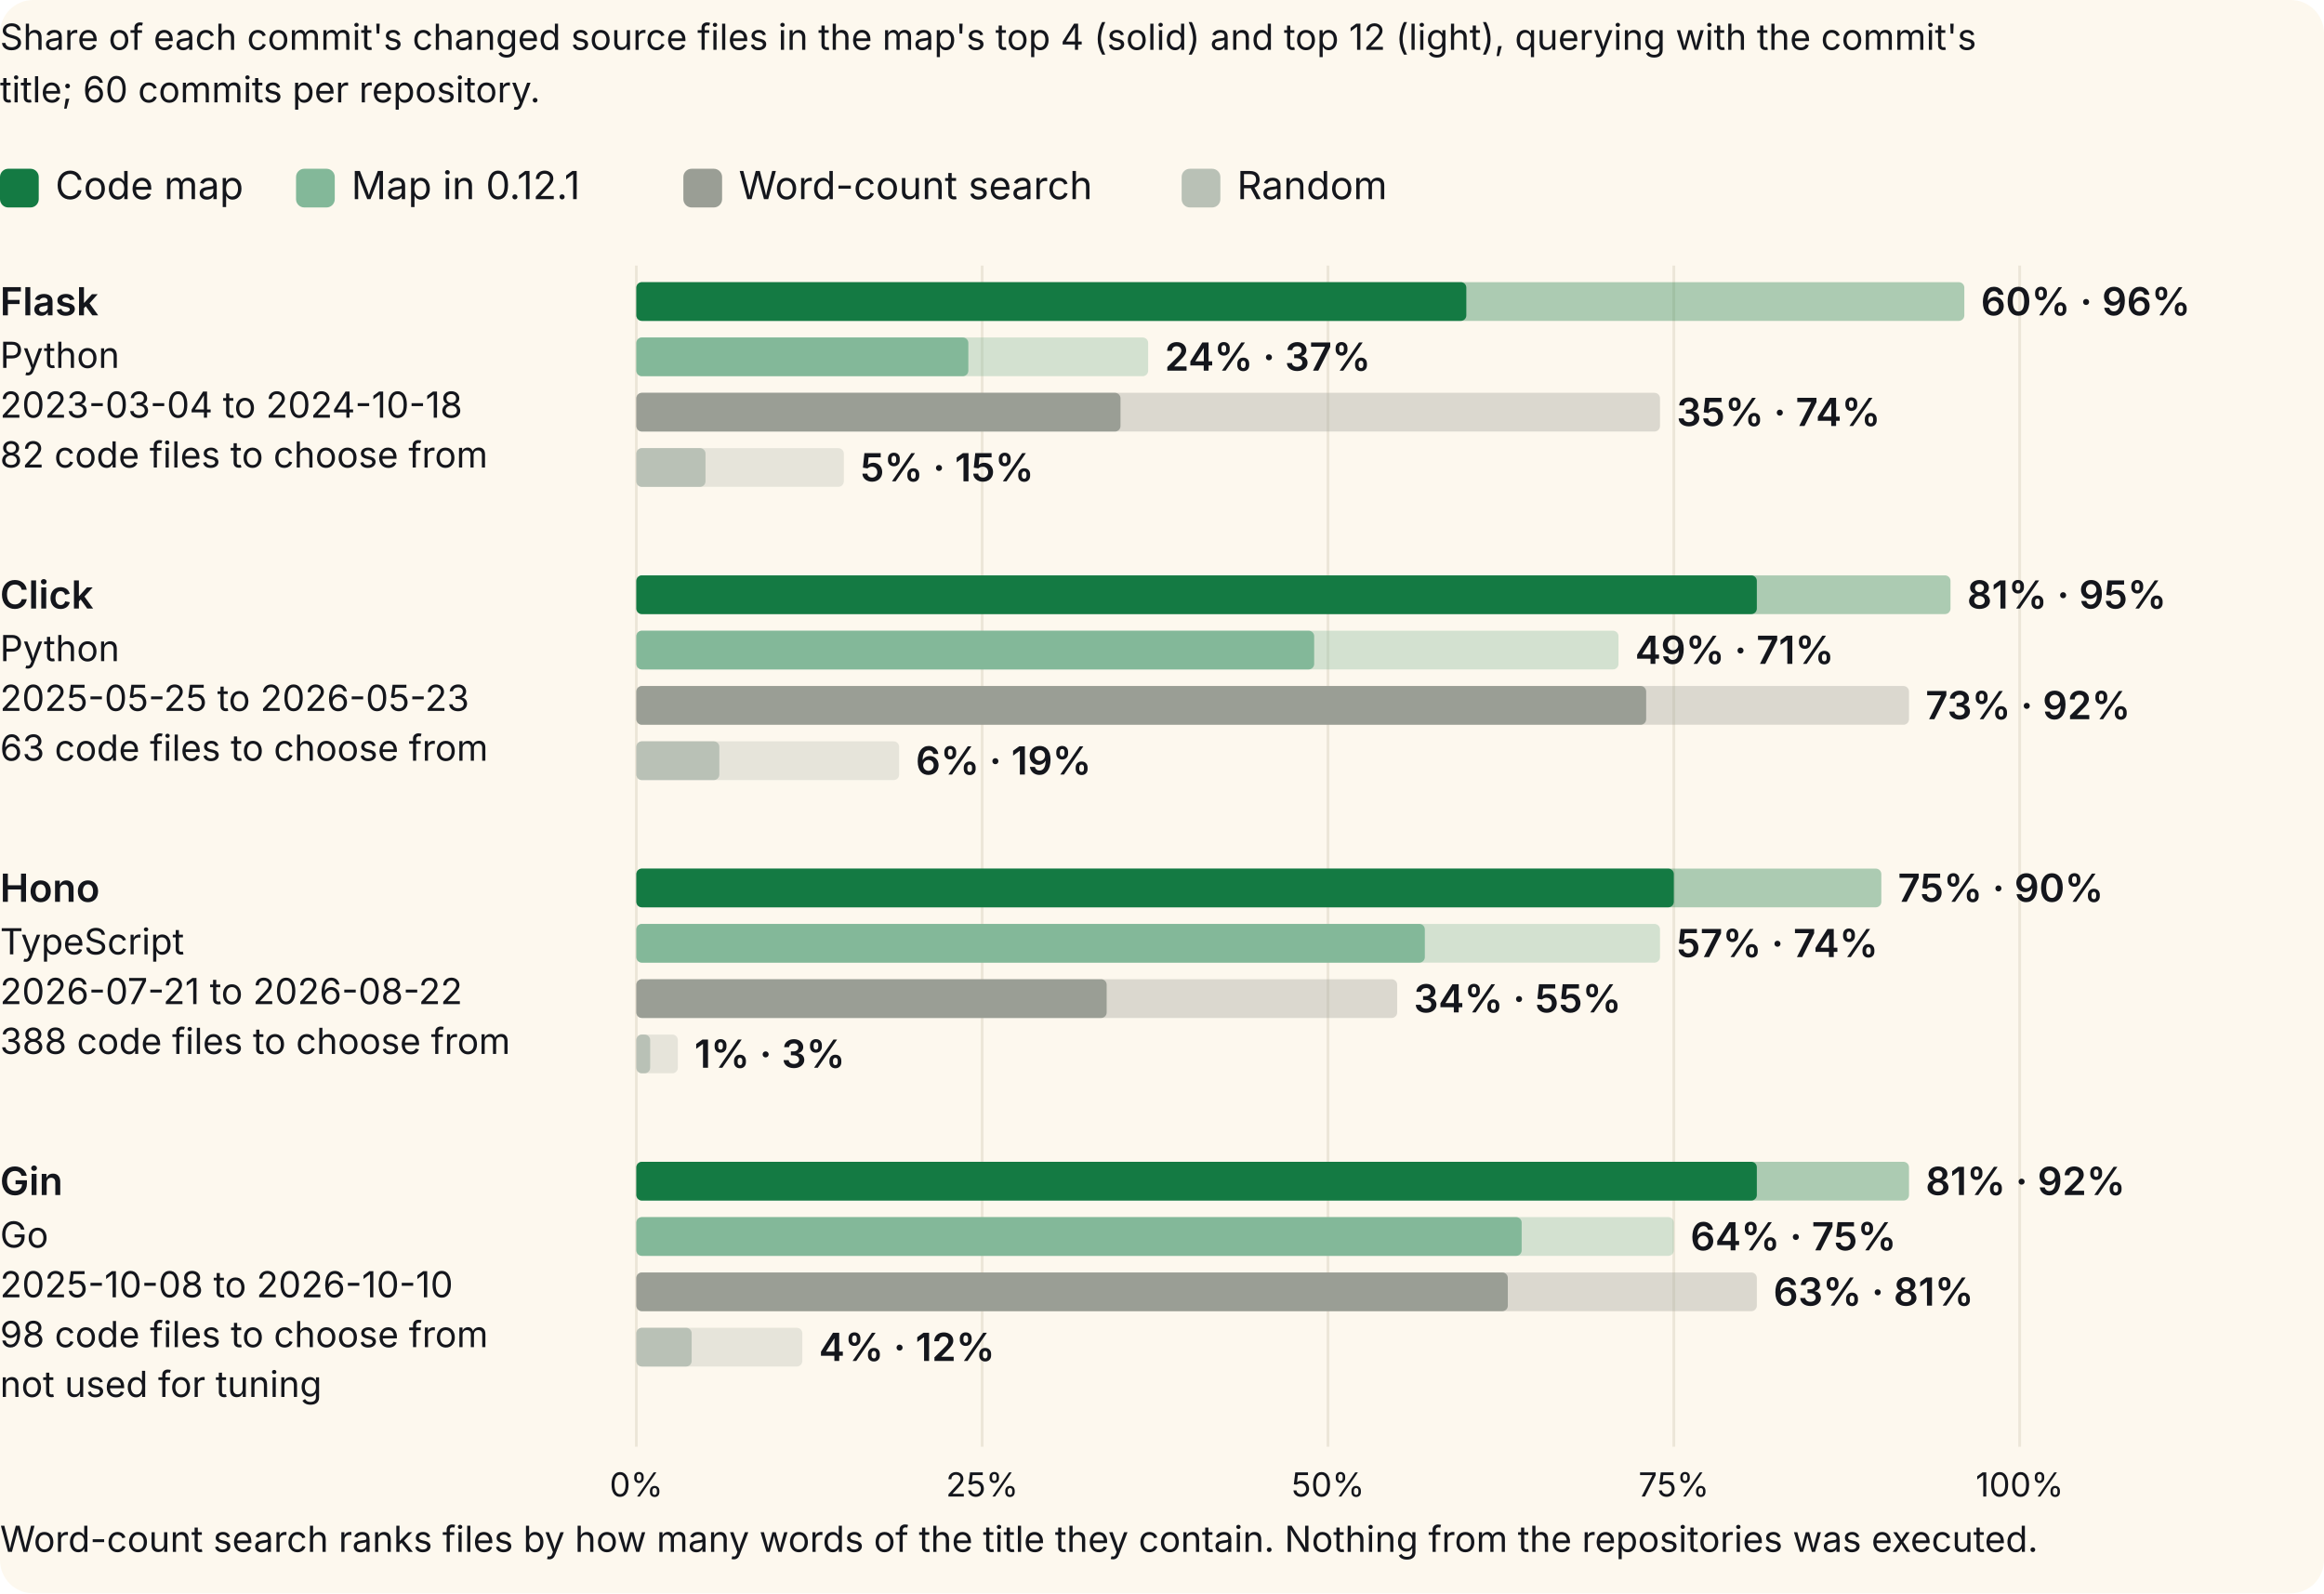
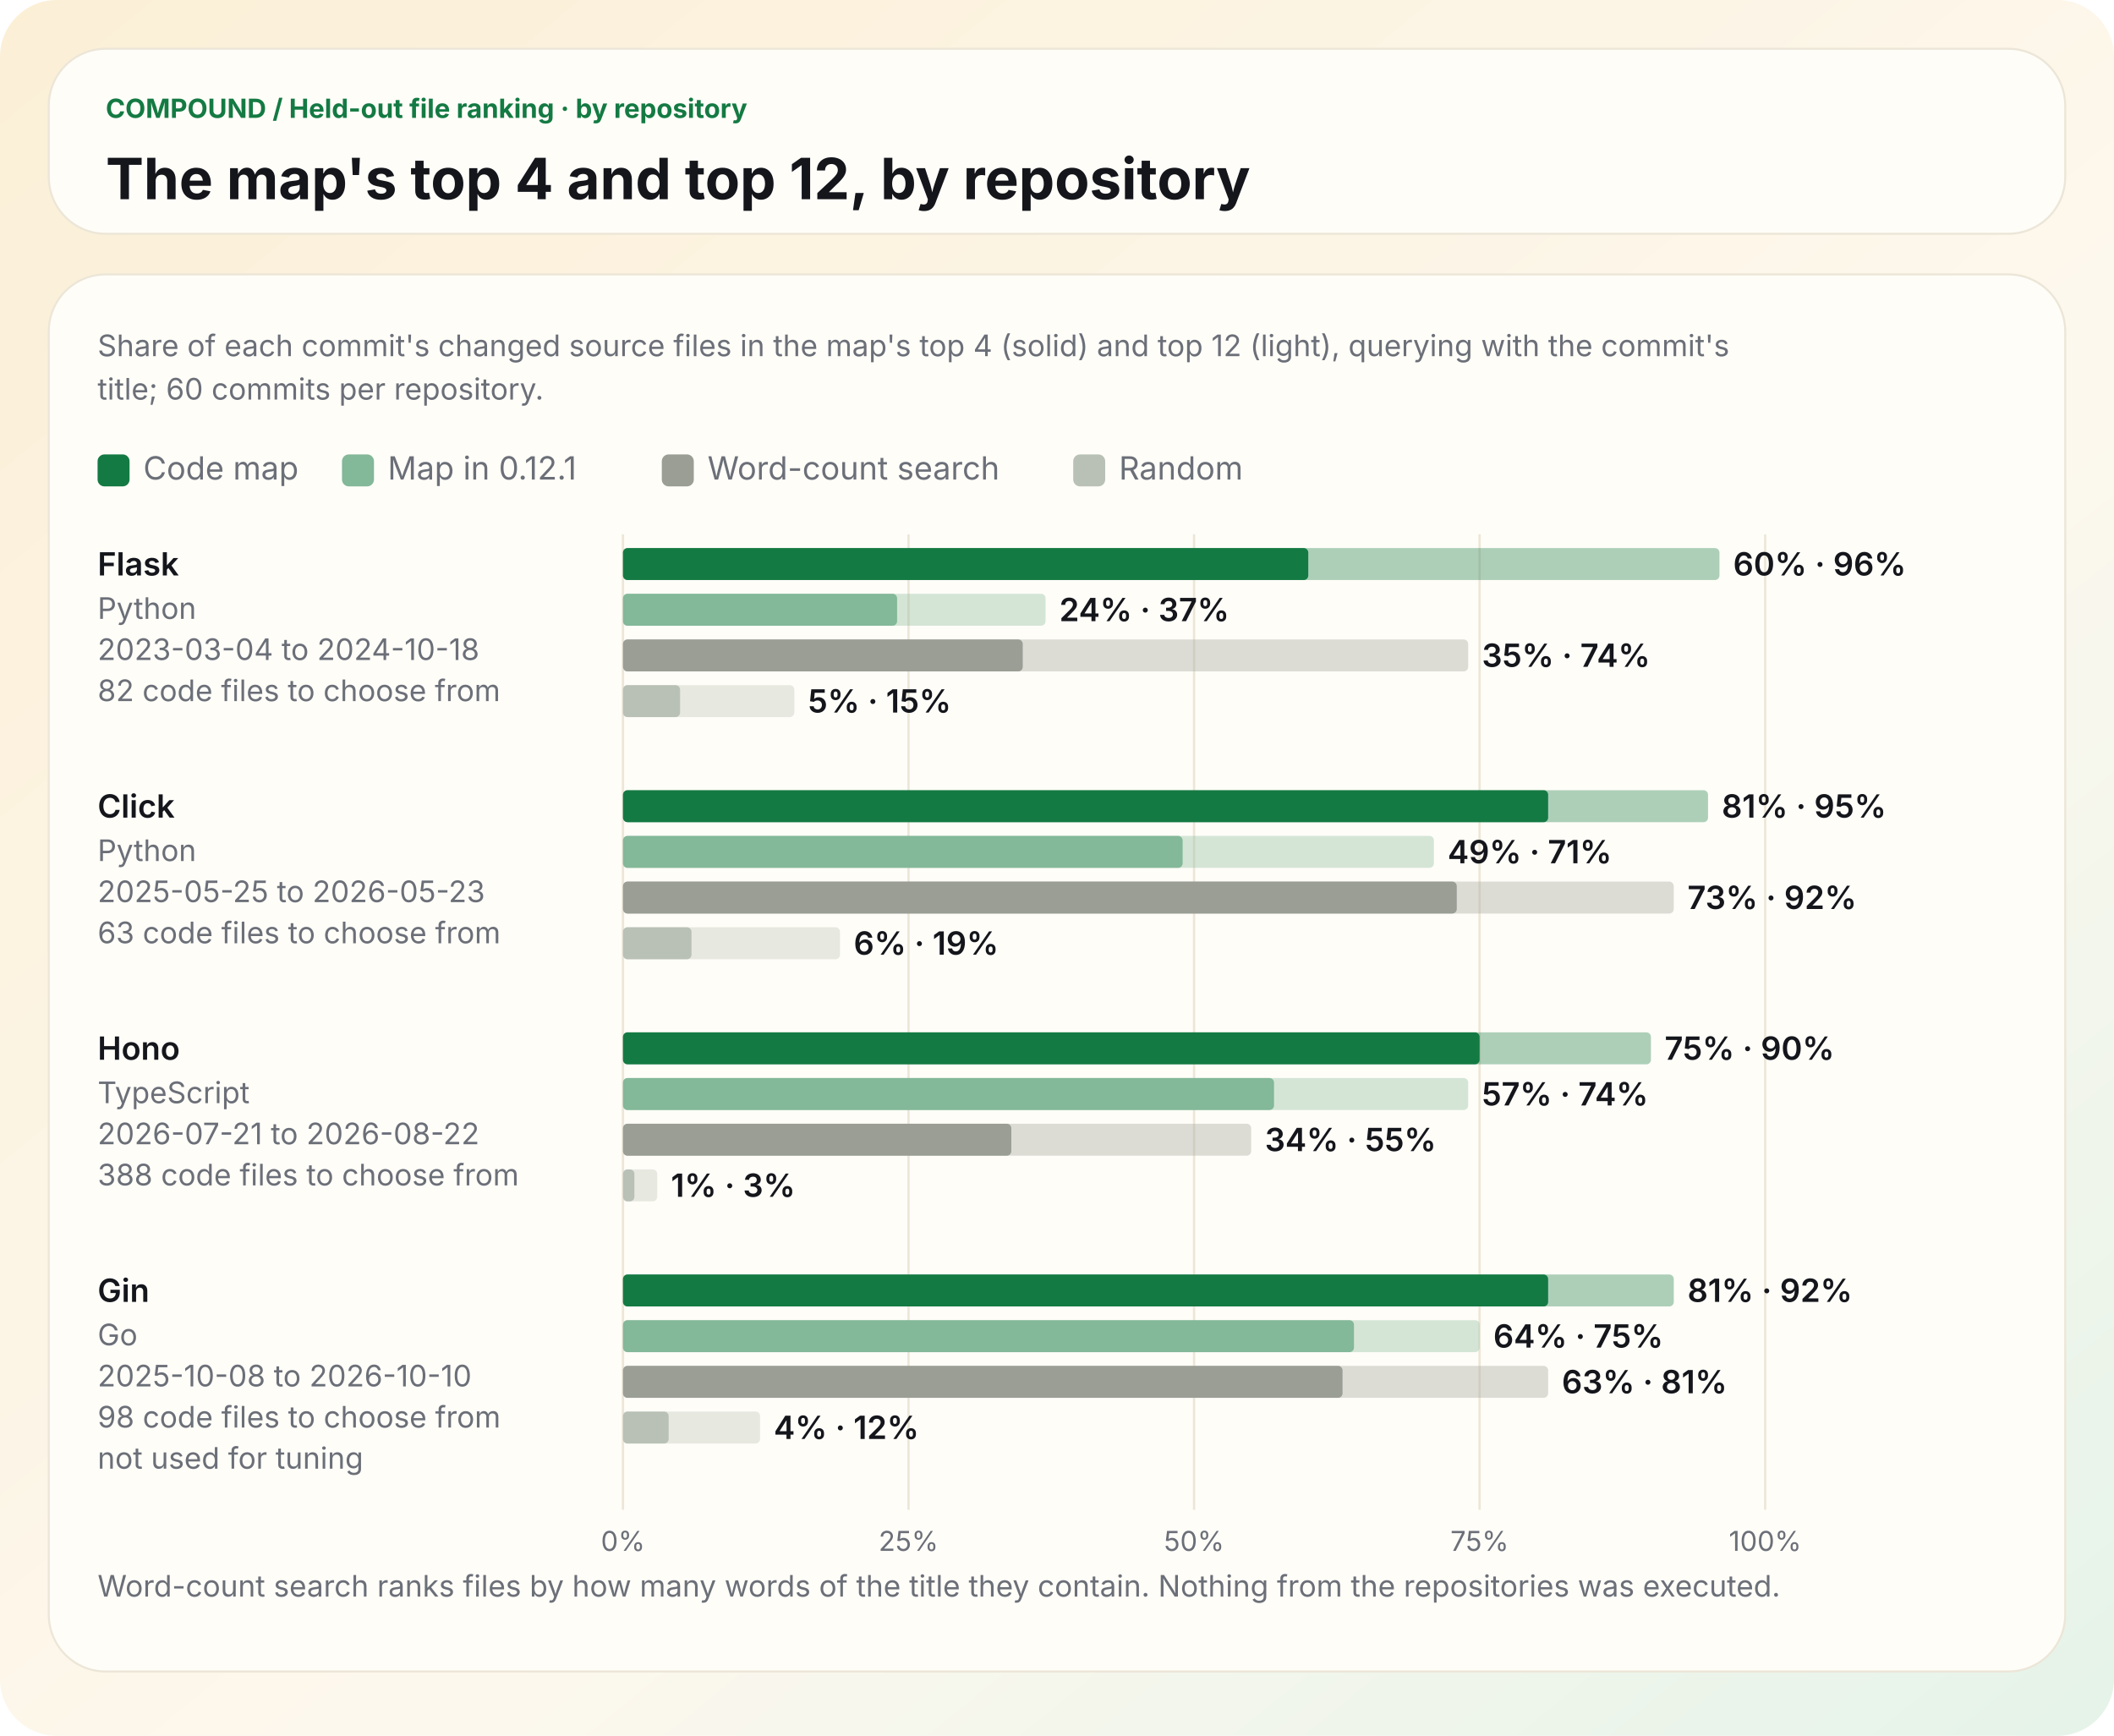
- <svg xmlns="http://www.w3.org/2000/svg" width="840" height="576" viewBox="0 0 840 576" role="img" aria-labelledby="title desc">
-   <style>text{font-family:Inter,system-ui,-apple-system,BlinkMacSystemFont,'Segoe UI','Noto Sans',Helvetica,Arial,sans-serif;fill:#14161c;font-variant-numeric:tabular-nums}.mono{font-family:ui-monospace,SFMono-Regular,'SF Mono',Menlo,Consolas,'Liberation Mono',monospace}</style>
-   <rect width="840" height="576" rx="12" fill="#fdf8ee" />
-   <line x1="230.0" y1="96.0" x2="230.0" y2="523.0" stroke="#ece6d8" stroke-width="1" />
-   <text x="230.0" y="541.0" font-size="12" text-anchor="middle" fill="#6b6f78">0%</text>
-   <line x1="355.0" y1="96.0" x2="355.0" y2="523.0" stroke="#ece6d8" stroke-width="1" />
-   <text x="355.0" y="541.0" font-size="12" text-anchor="middle" fill="#6b6f78">25%</text>
-   <line x1="480.0" y1="96.0" x2="480.0" y2="523.0" stroke="#ece6d8" stroke-width="1" />
-   <text x="480.0" y="541.0" font-size="12" text-anchor="middle" fill="#6b6f78">50%</text>
-   <line x1="605.0" y1="96.0" x2="605.0" y2="523.0" stroke="#ece6d8" stroke-width="1" />
-   <text x="605.0" y="541.0" font-size="12" text-anchor="middle" fill="#6b6f78">75%</text>
-   <line x1="730.0" y1="96.0" x2="730.0" y2="523.0" stroke="#ece6d8" stroke-width="1" />
-   <text x="730.0" y="541.0" font-size="12" text-anchor="middle" fill="#6b6f78">100%</text>
-   <text x="0.0" y="18.0" font-size="13" fill="#6b6f78">Share of each commit's changed source files in the map's top 4 (solid) and top 12 (light), querying with the commit's</text>
-   <text x="0.0" y="37.0" font-size="13" fill="#6b6f78">title; 60 commits per repository.</text>
-   <rect x="0.0" y="61.0" width="14.0" height="14.0" rx="3" fill="#147a43" />
-   <text x="20.0" y="72.0" font-size="14" fill="#6b6f78">Code map</text>
-   <rect x="107.0" y="61.0" width="14.0" height="14.0" rx="3" fill="#83b899" />
-   <text x="127.0" y="72.0" font-size="14" fill="#6b6f78">Map in 0.12.1</text>
-   <rect x="247.0" y="61.0" width="14.0" height="14.0" rx="3" fill="#9a9e95" />
-   <text x="267.0" y="72.0" font-size="14" fill="#6b6f78">Word-count search</text>
-   <rect x="427.1" y="61.0" width="14.0" height="14.0" rx="3" fill="#b9c1b6" />
-   <text x="447.1" y="72.0" font-size="14" fill="#6b6f78">Random</text>
-   <text x="0.0" y="114.0" font-size="14" font-weight="600">Flask</text>
-   <text x="0.0" y="133.0" font-size="13" fill="#6b6f78">Python</text>
-   <text x="0.0" y="151.0" font-size="13" fill="#6b6f78">2023-03-04 to 2024-10-18</text>
-   <text x="0.0" y="169.0" font-size="13" fill="#6b6f78">82 code files to choose from</text>
-   <rect x="230.0" y="102.0" width="480.0" height="14.0" rx="2" fill="#147a43" fill-opacity="0.35" />
-   <rect x="230.0" y="102.0" width="300.0" height="14.0" rx="2" fill="#147a43" />
-   <text x="716.0" y="114.0" font-size="14" font-weight="600">60% · 96%</text>
-   <rect x="230.0" y="122.0" width="185.0" height="14.0" rx="2" fill="#83b899" fill-opacity="0.35" />
-   <rect x="230.0" y="122.0" width="120.0" height="14.0" rx="2" fill="#83b899" />
-   <text x="421.0" y="134.0" font-size="14" font-weight="600">24% · 37%</text>
-   <rect x="230.0" y="142.0" width="370.0" height="14.0" rx="2" fill="#9a9e95" fill-opacity="0.35" />
-   <rect x="230.0" y="142.0" width="175.0" height="14.0" rx="2" fill="#9a9e95" />
-   <text x="606.0" y="154.0" font-size="14" font-weight="600">35% · 74%</text>
-   <rect x="230.0" y="162.0" width="75.0" height="14.0" rx="2" fill="#b9c1b6" fill-opacity="0.35" />
-   <rect x="230.0" y="162.0" width="25.0" height="14.0" rx="2" fill="#b9c1b6" />
-   <text x="311.0" y="174.0" font-size="14" font-weight="600">5% · 15%</text>
-   <text x="0.0" y="220.0" font-size="14" font-weight="600">Click</text>
-   <text x="0.0" y="239.0" font-size="13" fill="#6b6f78">Python</text>
-   <text x="0.0" y="257.0" font-size="13" fill="#6b6f78">2025-05-25 to 2026-05-23</text>
-   <text x="0.0" y="275.0" font-size="13" fill="#6b6f78">63 code files to choose from</text>
-   <rect x="230.0" y="208.0" width="475.0" height="14.0" rx="2" fill="#147a43" fill-opacity="0.35" />
-   <rect x="230.0" y="208.0" width="405.0" height="14.0" rx="2" fill="#147a43" />
-   <text x="711.0" y="220.0" font-size="14" font-weight="600">81% · 95%</text>
-   <rect x="230.0" y="228.0" width="355.0" height="14.0" rx="2" fill="#83b899" fill-opacity="0.35" />
-   <rect x="230.0" y="228.0" width="245.0" height="14.0" rx="2" fill="#83b899" />
-   <text x="591.0" y="240.0" font-size="14" font-weight="600">49% · 71%</text>
-   <rect x="230.0" y="248.0" width="460.0" height="14.0" rx="2" fill="#9a9e95" fill-opacity="0.35" />
-   <rect x="230.0" y="248.0" width="365.0" height="14.0" rx="2" fill="#9a9e95" />
-   <text x="696.0" y="260.0" font-size="14" font-weight="600">73% · 92%</text>
-   <rect x="230.0" y="268.0" width="95.0" height="14.0" rx="2" fill="#b9c1b6" fill-opacity="0.35" />
-   <rect x="230.0" y="268.0" width="30.0" height="14.0" rx="2" fill="#b9c1b6" />
-   <text x="331.0" y="280.0" font-size="14" font-weight="600">6% · 19%</text>
-   <text x="0.0" y="326.0" font-size="14" font-weight="600">Hono</text>
-   <text x="0.0" y="345.0" font-size="13" fill="#6b6f78">TypeScript</text>
-   <text x="0.0" y="363.0" font-size="13" fill="#6b6f78">2026-07-21 to 2026-08-22</text>
-   <text x="0.0" y="381.0" font-size="13" fill="#6b6f78">388 code files to choose from</text>
-   <rect x="230.0" y="314.0" width="450.0" height="14.0" rx="2" fill="#147a43" fill-opacity="0.35" />
-   <rect x="230.0" y="314.0" width="375.0" height="14.0" rx="2" fill="#147a43" />
-   <text x="686.0" y="326.0" font-size="14" font-weight="600">75% · 90%</text>
-   <rect x="230.0" y="334.0" width="370.0" height="14.0" rx="2" fill="#83b899" fill-opacity="0.35" />
-   <rect x="230.0" y="334.0" width="285.0" height="14.0" rx="2" fill="#83b899" />
-   <text x="606.0" y="346.0" font-size="14" font-weight="600">57% · 74%</text>
-   <rect x="230.0" y="354.0" width="275.0" height="14.0" rx="2" fill="#9a9e95" fill-opacity="0.35" />
-   <rect x="230.0" y="354.0" width="170.0" height="14.0" rx="2" fill="#9a9e95" />
-   <text x="511.0" y="366.0" font-size="14" font-weight="600">34% · 55%</text>
-   <rect x="230.0" y="374.0" width="15.0" height="14.0" rx="2" fill="#b9c1b6" fill-opacity="0.35" />
-   <rect x="230.0" y="374.0" width="5.0" height="14.0" rx="2" fill="#b9c1b6" />
-   <text x="251.0" y="386.0" font-size="14" font-weight="600">1% · 3%</text>
-   <text x="0.0" y="432.0" font-size="14" font-weight="600">Gin</text>
-   <text x="0.0" y="451.0" font-size="13" fill="#6b6f78">Go</text>
-   <text x="0.0" y="469.0" font-size="13" fill="#6b6f78">2025-10-08 to 2026-10-10</text>
-   <text x="0.0" y="487.0" font-size="13" fill="#6b6f78">98 code files to choose from</text>
-   <text x="0.0" y="505.0" font-size="13" fill="#6b6f78">not used for tuning</text>
-   <rect x="230.0" y="420.0" width="460.0" height="14.0" rx="2" fill="#147a43" fill-opacity="0.35" />
-   <rect x="230.0" y="420.0" width="405.0" height="14.0" rx="2" fill="#147a43" />
-   <text x="696.0" y="432.0" font-size="14" font-weight="600">81% · 92%</text>
-   <rect x="230.0" y="440.0" width="375.0" height="14.0" rx="2" fill="#83b899" fill-opacity="0.35" />
-   <rect x="230.0" y="440.0" width="320.0" height="14.0" rx="2" fill="#83b899" />
-   <text x="611.0" y="452.0" font-size="14" font-weight="600">64% · 75%</text>
-   <rect x="230.0" y="460.0" width="405.0" height="14.0" rx="2" fill="#9a9e95" fill-opacity="0.35" />
-   <rect x="230.0" y="460.0" width="315.0" height="14.0" rx="2" fill="#9a9e95" />
-   <text x="641.0" y="472.0" font-size="14" font-weight="600">63% · 81%</text>
-   <rect x="230.0" y="480.0" width="60.0" height="14.0" rx="2" fill="#b9c1b6" fill-opacity="0.35" />
-   <rect x="230.0" y="480.0" width="20.0" height="14.0" rx="2" fill="#b9c1b6" />
-   <text x="296.0" y="492.0" font-size="14" font-weight="600">4% · 12%</text>
-   <text x="0.0" y="561.0" font-size="13" fill="#6b6f78">Word-count search ranks files by how many words of the title they contain. Nothing from the repositories was executed.</text>
+ <svg xmlns="http://www.w3.org/2000/svg" width="1040" height="854" viewBox="0 0 1040 854" role="img" aria-labelledby="title desc">
+   <style>text{font-family:Inter,system-ui,-apple-system,BlinkMacSystemFont,'Segoe UI',Arial,sans-serif;font-variant-numeric:tabular-nums}.mono{font-family:ui-monospace,SFMono-Regular,Menlo,monospace}</style>
+   <defs>
+     <linearGradient id="theme-wash" x2="1" y2="1">
+       <stop offset="0" stop-color="#fbefd6" />
+       <stop offset=".6" stop-color="#fdf8ee" />
+       <stop offset="1" stop-color="#e5f3e9" />
+     </linearGradient>
+   </defs>
+   <rect x="0" y="0" width="1040" height="854" rx="28" fill="url(#theme-wash)" />
+   <g fill="#14161c">
+     <rect x="24" y="24" width="992" height="91" rx="28" fill="#fffdf8" stroke="#ece6d8" stroke-width="1" />
+     <text x="52" y="58" font-size="13" font-weight="650" fill="#147a43">COMPOUND  /  Held-out file ranking · by repository</text>
+     <text x="52" y="98" font-size="28" font-weight="750" fill="#14161c">The map's top 4 and top 12, by repository</text>
+     <rect x="24" y="135" width="992" height="687.314" rx="28" fill="#fffdf8" stroke="#ece6d8" stroke-width="1" />
+     <g transform="translate(48 155.000) scale(1.12381)">
+       <line x1="230.0" y1="96.0" x2="230.0" y2="523.0" stroke="#ece6d8" stroke-width="1" />
+       <text x="230.0" y="541.0" font-size="12" text-anchor="middle" fill="#6b6f78">0%</text>
+       <line x1="355.0" y1="96.0" x2="355.0" y2="523.0" stroke="#ece6d8" stroke-width="1" />
+       <text x="355.0" y="541.0" font-size="12" text-anchor="middle" fill="#6b6f78">25%</text>
+       <line x1="480.0" y1="96.0" x2="480.0" y2="523.0" stroke="#ece6d8" stroke-width="1" />
+       <text x="480.0" y="541.0" font-size="12" text-anchor="middle" fill="#6b6f78">50%</text>
+       <line x1="605.0" y1="96.0" x2="605.0" y2="523.0" stroke="#ece6d8" stroke-width="1" />
+       <text x="605.0" y="541.0" font-size="12" text-anchor="middle" fill="#6b6f78">75%</text>
+       <line x1="730.0" y1="96.0" x2="730.0" y2="523.0" stroke="#ece6d8" stroke-width="1" />
+       <text x="730.0" y="541.0" font-size="12" text-anchor="middle" fill="#6b6f78">100%</text>
+       <text x="0.0" y="18.0" font-size="13" fill="#6b6f78">Share of each commit's changed source files in the map's top 4 (solid) and top 12 (light), querying with the commit's</text>
+       <text x="0.0" y="37.0" font-size="13" fill="#6b6f78">title; 60 commits per repository.</text>
+       <rect x="0.0" y="61.0" width="14.0" height="14.0" rx="3" fill="#147a43" />
+       <text x="20.0" y="72.0" font-size="14" fill="#6b6f78">Code map</text>
+       <rect x="107.0" y="61.0" width="14.0" height="14.0" rx="3" fill="#83b899" />
+       <text x="127.0" y="72.0" font-size="14" fill="#6b6f78">Map in 0.12.1</text>
+       <rect x="247.0" y="61.0" width="14.0" height="14.0" rx="3" fill="#9a9e95" />
+       <text x="267.0" y="72.0" font-size="14" fill="#6b6f78">Word-count search</text>
+       <rect x="427.1" y="61.0" width="14.0" height="14.0" rx="3" fill="#b9c1b6" />
+       <text x="447.1" y="72.0" font-size="14" fill="#6b6f78">Random</text>
+       <text x="0.0" y="114.0" font-size="14" font-weight="600">Flask</text>
+       <text x="0.0" y="133.0" font-size="13" fill="#6b6f78">Python</text>
+       <text x="0.0" y="151.0" font-size="13" fill="#6b6f78">2023-03-04 to 2024-10-18</text>
+       <text x="0.0" y="169.0" font-size="13" fill="#6b6f78">82 code files to choose from</text>
+       <rect x="230.0" y="102.0" width="480.0" height="14.0" rx="2" fill="#147a43" fill-opacity="0.35" />
+       <rect x="230.0" y="102.0" width="300.0" height="14.0" rx="2" fill="#147a43" />
+       <text x="716.0" y="114.0" font-size="14" font-weight="600">60% · 96%</text>
+       <rect x="230.0" y="122.0" width="185.0" height="14.0" rx="2" fill="#83b899" fill-opacity="0.35" />
+       <rect x="230.0" y="122.0" width="120.0" height="14.0" rx="2" fill="#83b899" />
+       <text x="421.0" y="134.0" font-size="14" font-weight="600">24% · 37%</text>
+       <rect x="230.0" y="142.0" width="370.0" height="14.0" rx="2" fill="#9a9e95" fill-opacity="0.35" />
+       <rect x="230.0" y="142.0" width="175.0" height="14.0" rx="2" fill="#9a9e95" />
+       <text x="606.0" y="154.0" font-size="14" font-weight="600">35% · 74%</text>
+       <rect x="230.0" y="162.0" width="75.0" height="14.0" rx="2" fill="#b9c1b6" fill-opacity="0.35" />
+       <rect x="230.0" y="162.0" width="25.0" height="14.0" rx="2" fill="#b9c1b6" />
+       <text x="311.0" y="174.0" font-size="14" font-weight="600">5% · 15%</text>
+       <text x="0.0" y="220.0" font-size="14" font-weight="600">Click</text>
+       <text x="0.0" y="239.0" font-size="13" fill="#6b6f78">Python</text>
+       <text x="0.0" y="257.0" font-size="13" fill="#6b6f78">2025-05-25 to 2026-05-23</text>
+       <text x="0.0" y="275.0" font-size="13" fill="#6b6f78">63 code files to choose from</text>
+       <rect x="230.0" y="208.0" width="475.0" height="14.0" rx="2" fill="#147a43" fill-opacity="0.35" />
+       <rect x="230.0" y="208.0" width="405.0" height="14.0" rx="2" fill="#147a43" />
+       <text x="711.0" y="220.0" font-size="14" font-weight="600">81% · 95%</text>
+       <rect x="230.0" y="228.0" width="355.0" height="14.0" rx="2" fill="#83b899" fill-opacity="0.35" />
+       <rect x="230.0" y="228.0" width="245.0" height="14.0" rx="2" fill="#83b899" />
+       <text x="591.0" y="240.0" font-size="14" font-weight="600">49% · 71%</text>
+       <rect x="230.0" y="248.0" width="460.0" height="14.0" rx="2" fill="#9a9e95" fill-opacity="0.35" />
+       <rect x="230.0" y="248.0" width="365.0" height="14.0" rx="2" fill="#9a9e95" />
+       <text x="696.0" y="260.0" font-size="14" font-weight="600">73% · 92%</text>
+       <rect x="230.0" y="268.0" width="95.0" height="14.0" rx="2" fill="#b9c1b6" fill-opacity="0.35" />
+       <rect x="230.0" y="268.0" width="30.0" height="14.0" rx="2" fill="#b9c1b6" />
+       <text x="331.0" y="280.0" font-size="14" font-weight="600">6% · 19%</text>
+       <text x="0.0" y="326.0" font-size="14" font-weight="600">Hono</text>
+       <text x="0.0" y="345.0" font-size="13" fill="#6b6f78">TypeScript</text>
+       <text x="0.0" y="363.0" font-size="13" fill="#6b6f78">2026-07-21 to 2026-08-22</text>
+       <text x="0.0" y="381.0" font-size="13" fill="#6b6f78">388 code files to choose from</text>
+       <rect x="230.0" y="314.0" width="450.0" height="14.0" rx="2" fill="#147a43" fill-opacity="0.35" />
+       <rect x="230.0" y="314.0" width="375.0" height="14.0" rx="2" fill="#147a43" />
+       <text x="686.0" y="326.0" font-size="14" font-weight="600">75% · 90%</text>
+       <rect x="230.0" y="334.0" width="370.0" height="14.0" rx="2" fill="#83b899" fill-opacity="0.35" />
+       <rect x="230.0" y="334.0" width="285.0" height="14.0" rx="2" fill="#83b899" />
+       <text x="606.0" y="346.0" font-size="14" font-weight="600">57% · 74%</text>
+       <rect x="230.0" y="354.0" width="275.0" height="14.0" rx="2" fill="#9a9e95" fill-opacity="0.35" />
+       <rect x="230.0" y="354.0" width="170.0" height="14.0" rx="2" fill="#9a9e95" />
+       <text x="511.0" y="366.0" font-size="14" font-weight="600">34% · 55%</text>
+       <rect x="230.0" y="374.0" width="15.0" height="14.0" rx="2" fill="#b9c1b6" fill-opacity="0.35" />
+       <rect x="230.0" y="374.0" width="5.0" height="14.0" rx="2" fill="#b9c1b6" />
+       <text x="251.0" y="386.0" font-size="14" font-weight="600">1% · 3%</text>
+       <text x="0.0" y="432.0" font-size="14" font-weight="600">Gin</text>
+       <text x="0.0" y="451.0" font-size="13" fill="#6b6f78">Go</text>
+       <text x="0.0" y="469.0" font-size="13" fill="#6b6f78">2025-10-08 to 2026-10-10</text>
+       <text x="0.0" y="487.0" font-size="13" fill="#6b6f78">98 code files to choose from</text>
+       <text x="0.0" y="505.0" font-size="13" fill="#6b6f78">not used for tuning</text>
+       <rect x="230.0" y="420.0" width="460.0" height="14.0" rx="2" fill="#147a43" fill-opacity="0.35" />
+       <rect x="230.0" y="420.0" width="405.0" height="14.0" rx="2" fill="#147a43" />
+       <text x="696.0" y="432.0" font-size="14" font-weight="600">81% · 92%</text>
+       <rect x="230.0" y="440.0" width="375.0" height="14.0" rx="2" fill="#83b899" fill-opacity="0.35" />
+       <rect x="230.0" y="440.0" width="320.0" height="14.0" rx="2" fill="#83b899" />
+       <text x="611.0" y="452.0" font-size="14" font-weight="600">64% · 75%</text>
+       <rect x="230.0" y="460.0" width="405.0" height="14.0" rx="2" fill="#9a9e95" fill-opacity="0.35" />
+       <rect x="230.0" y="460.0" width="315.0" height="14.0" rx="2" fill="#9a9e95" />
+       <text x="641.0" y="472.0" font-size="14" font-weight="600">63% · 81%</text>
+       <rect x="230.0" y="480.0" width="60.0" height="14.0" rx="2" fill="#b9c1b6" fill-opacity="0.35" />
+       <rect x="230.0" y="480.0" width="20.0" height="14.0" rx="2" fill="#b9c1b6" />
+       <text x="296.0" y="492.0" font-size="14" font-weight="600">4% · 12%</text>
+       <text x="0.0" y="561.0" font-size="13" fill="#6b6f78">Word-count search ranks files by how many words of the title they contain. Nothing from the repositories was executed.</text>
+     </g>
+   </g>
</svg>
